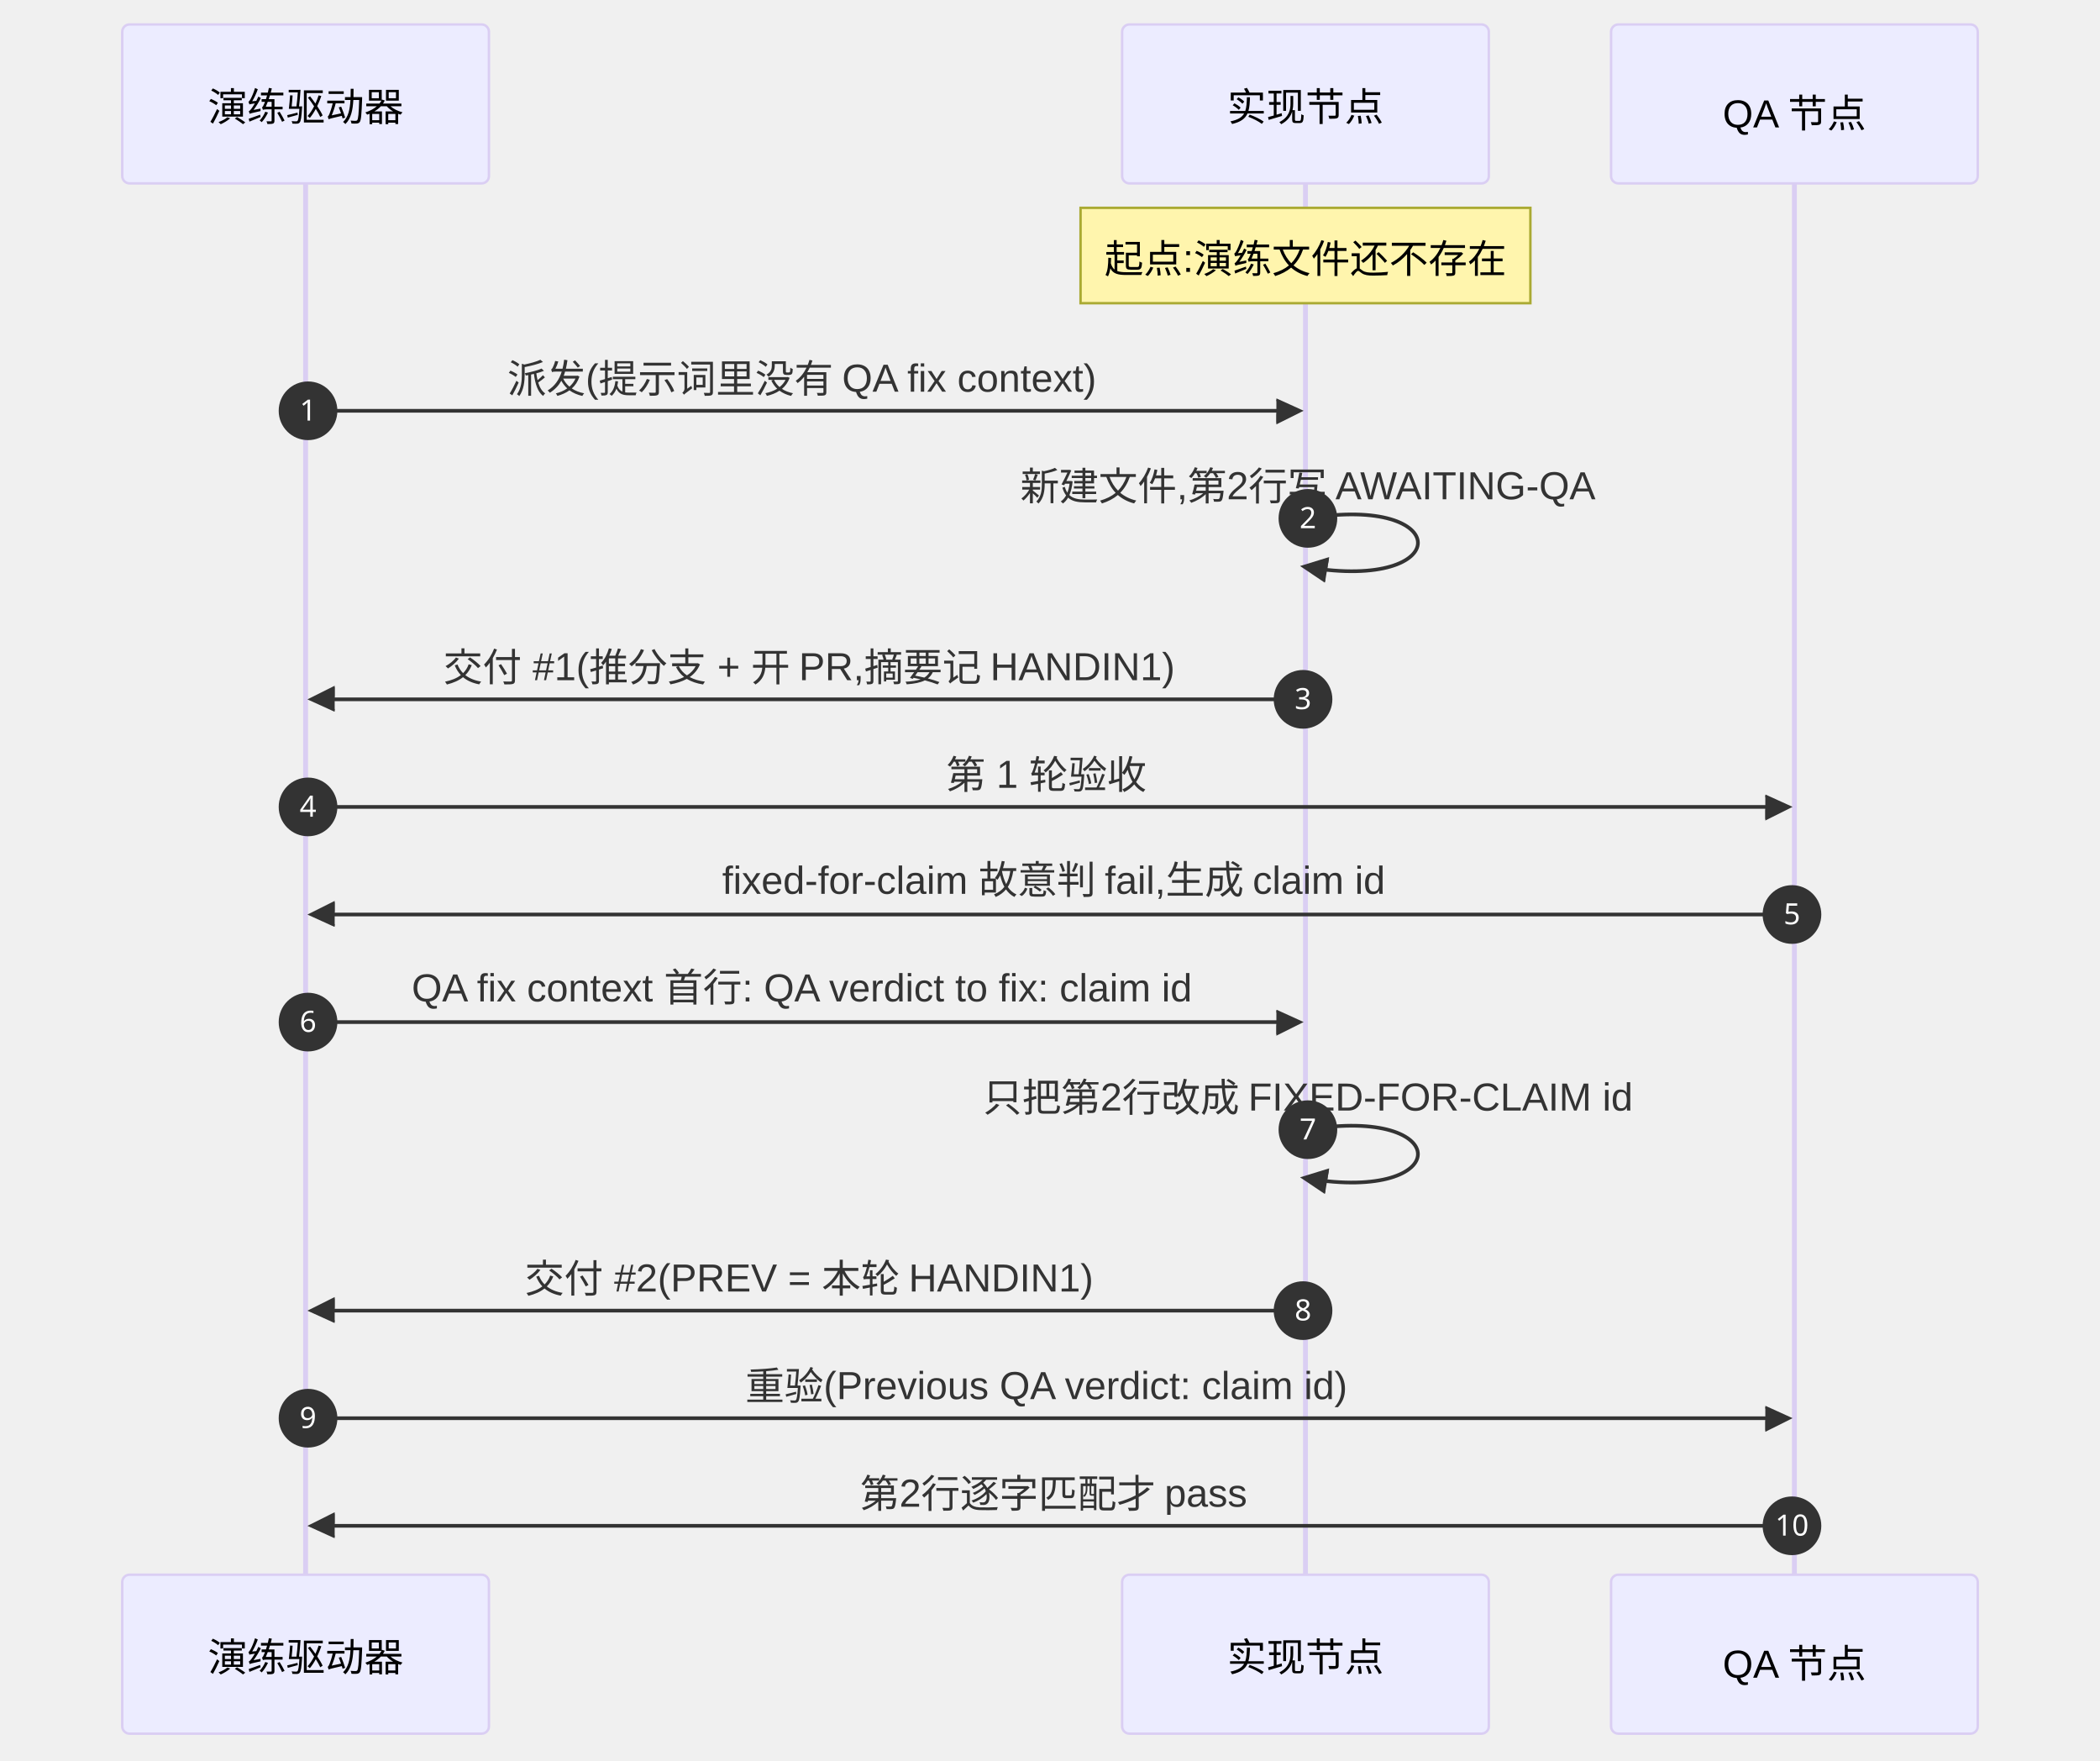
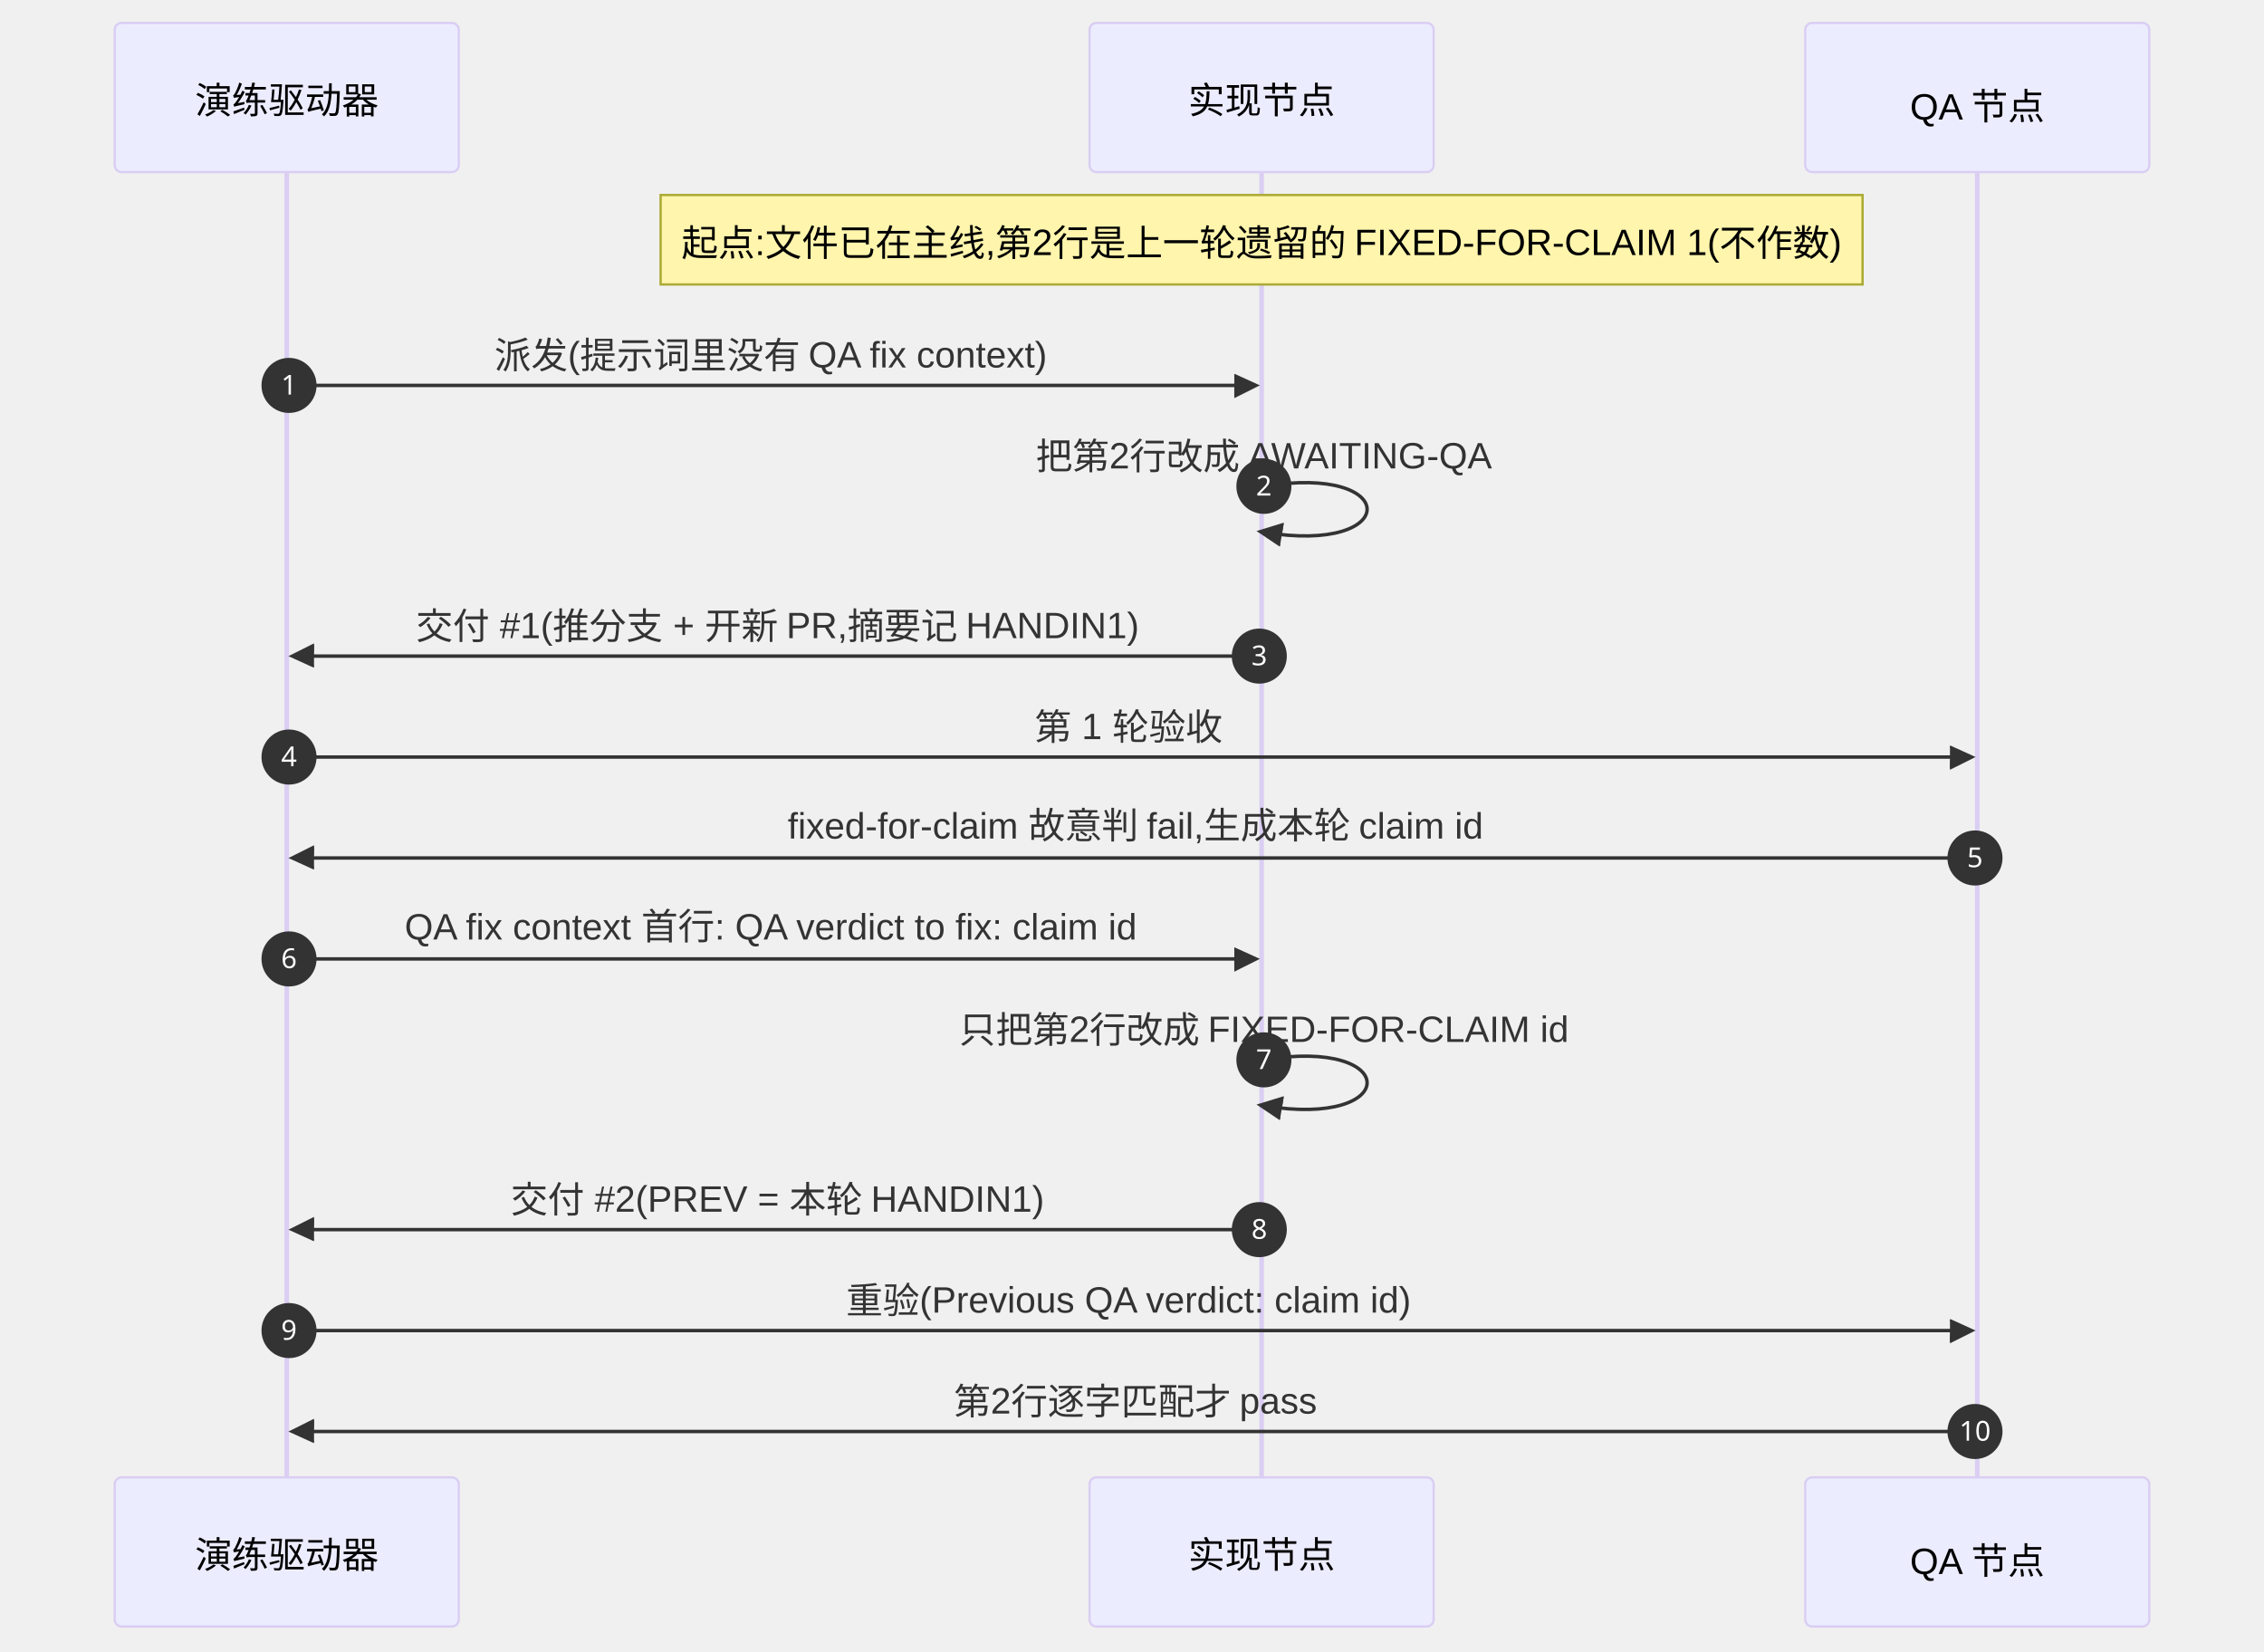
- <svg xmlns="http://www.w3.org/2000/svg" id="FLY-3228-d1" width="100%" style="max-width: 859px; background-color: white;" viewBox="-50 -10 859 720" role="graphics-document document" aria-roledescription="sequence">
+ <svg xmlns="http://www.w3.org/2000/svg" id="FLY-3228-d1" width="100%" style="max-width: 987px; background-color: white;" viewBox="-50 -10 987 720" role="graphics-document document" aria-roledescription="sequence">
  <g>
-     <rect x="609" y="634" fill="#eaeaea" stroke="#666" width="150" height="65" name="Q" rx="3" ry="3" class="actor actor-bottom" />
-     <text x="684" y="666.5" dominant-baseline="central" alignment-baseline="central" class="actor actor-box" style="text-anchor: middle; font-size: 16px; font-weight: 400;">
-       <tspan x="684" dy="0">QA 节点</tspan>
+     <rect x="737" y="634" fill="#eaeaea" stroke="#666" width="150" height="65" name="Q" rx="3" ry="3" class="actor actor-bottom" />
+     <text x="812" y="666.5" dominant-baseline="central" alignment-baseline="central" class="actor actor-box" style="text-anchor: middle; font-size: 16px; font-weight: 400;">
+       <tspan x="812" dy="0">QA 节点</tspan>
    </text>
  </g>
  <g>
-     <rect x="409" y="634" fill="#eaeaea" stroke="#666" width="150" height="65" name="I" rx="3" ry="3" class="actor actor-bottom" />
-     <text x="484" y="666.5" dominant-baseline="central" alignment-baseline="central" class="actor actor-box" style="text-anchor: middle; font-size: 16px; font-weight: 400;">
-       <tspan x="484" dy="0">实现节点</tspan>
+     <rect x="425" y="634" fill="#eaeaea" stroke="#666" width="150" height="65" name="I" rx="3" ry="3" class="actor actor-bottom" />
+     <text x="500" y="666.5" dominant-baseline="central" alignment-baseline="central" class="actor actor-box" style="text-anchor: middle; font-size: 16px; font-weight: 400;">
+       <tspan x="500" dy="0">实现节点</tspan>
    </text>
  </g>
  <g>
    <rect x="0" y="634" fill="#eaeaea" stroke="#666" width="150" height="65" name="D" rx="3" ry="3" class="actor actor-bottom" />
    <text x="75" y="666.5" dominant-baseline="central" alignment-baseline="central" class="actor actor-box" style="text-anchor: middle; font-size: 16px; font-weight: 400;">
      <tspan x="75" dy="0">演练驱动器</tspan>
    </text>
  </g>
  <g>
-     <line id="actor2" x1="684" y1="65" x2="684" y2="634" class="actor-line 200" stroke-width="0.5px" stroke="#999" name="Q" />
+     <line id="actor2" x1="812" y1="65" x2="812" y2="634" class="actor-line 200" stroke-width="0.5px" stroke="#999" name="Q" />
    <g id="root-2">
-       <rect x="609" y="0" fill="#eaeaea" stroke="#666" width="150" height="65" name="Q" rx="3" ry="3" class="actor actor-top" />
-       <text x="684" y="32.5" dominant-baseline="central" alignment-baseline="central" class="actor actor-box" style="text-anchor: middle; font-size: 16px; font-weight: 400;">
-         <tspan x="684" dy="0">QA 节点</tspan>
+       <rect x="737" y="0" fill="#eaeaea" stroke="#666" width="150" height="65" name="Q" rx="3" ry="3" class="actor actor-top" />
+       <text x="812" y="32.5" dominant-baseline="central" alignment-baseline="central" class="actor actor-box" style="text-anchor: middle; font-size: 16px; font-weight: 400;">
+         <tspan x="812" dy="0">QA 节点</tspan>
      </text>
    </g>
  </g>
  <g>
-     <line id="actor1" x1="484" y1="65" x2="484" y2="634" class="actor-line 200" stroke-width="0.5px" stroke="#999" name="I" />
+     <line id="actor1" x1="500" y1="65" x2="500" y2="634" class="actor-line 200" stroke-width="0.5px" stroke="#999" name="I" />
    <g id="root-1">
-       <rect x="409" y="0" fill="#eaeaea" stroke="#666" width="150" height="65" name="I" rx="3" ry="3" class="actor actor-top" />
-       <text x="484" y="32.5" dominant-baseline="central" alignment-baseline="central" class="actor actor-box" style="text-anchor: middle; font-size: 16px; font-weight: 400;">
-         <tspan x="484" dy="0">实现节点</tspan>
+       <rect x="425" y="0" fill="#eaeaea" stroke="#666" width="150" height="65" name="I" rx="3" ry="3" class="actor actor-top" />
+       <text x="500" y="32.5" dominant-baseline="central" alignment-baseline="central" class="actor actor-box" style="text-anchor: middle; font-size: 16px; font-weight: 400;">
+         <tspan x="500" dy="0">实现节点</tspan>
      </text>
    </g>
  </g>
  <g>
    <line id="actor0" x1="75" y1="65" x2="75" y2="634" class="actor-line 200" stroke-width="0.5px" stroke="#999" name="D" />
    <g id="root-0">
      <rect x="0" y="0" fill="#eaeaea" stroke="#666" width="150" height="65" name="D" rx="3" ry="3" class="actor actor-top" />
      <text x="75" y="32.5" dominant-baseline="central" alignment-baseline="central" class="actor actor-box" style="text-anchor: middle; font-size: 16px; font-weight: 400;">
        <tspan x="75" dy="0">演练驱动器</tspan>
      </text>
    </g>
  </g>
  <style>#FLY-3228-d1{font-family:"trebuchet ms",verdana,arial,sans-serif;font-size:16px;fill:#333;}@keyframes edge-animation-frame{from{stroke-dashoffset:0;}}@keyframes dash{to{stroke-dashoffset:0;}}#FLY-3228-d1 .edge-animation-slow{stroke-dasharray:9,5!important;stroke-dashoffset:900;animation:dash 50s linear infinite;stroke-linecap:round;}#FLY-3228-d1 .edge-animation-fast{stroke-dasharray:9,5!important;stroke-dashoffset:900;animation:dash 20s linear infinite;stroke-linecap:round;}#FLY-3228-d1 .error-icon{fill:#552222;}#FLY-3228-d1 .error-text{fill:#552222;stroke:#552222;}#FLY-3228-d1 .edge-thickness-normal{stroke-width:1px;}#FLY-3228-d1 .edge-thickness-thick{stroke-width:3.5px;}#FLY-3228-d1 .edge-pattern-solid{stroke-dasharray:0;}#FLY-3228-d1 .edge-thickness-invisible{stroke-width:0;fill:none;}#FLY-3228-d1 .edge-pattern-dashed{stroke-dasharray:3;}#FLY-3228-d1 .edge-pattern-dotted{stroke-dasharray:2;}#FLY-3228-d1 .marker{fill:#333333;stroke:#333333;}#FLY-3228-d1 .marker.cross{stroke:#333333;}#FLY-3228-d1 svg{font-family:"trebuchet ms",verdana,arial,sans-serif;font-size:16px;}#FLY-3228-d1 p{margin:0;}#FLY-3228-d1 .actor{stroke:hsl(259.626, 59.777%, 87.902%);fill:#ECECFF;}#FLY-3228-d1 text.actor&gt;tspan{fill:black;stroke:none;}#FLY-3228-d1 .actor-line{stroke:hsl(259.626, 59.777%, 87.902%);}#FLY-3228-d1 .innerArc{stroke-width:1.5;stroke-dasharray:none;}#FLY-3228-d1 .messageLine0{stroke-width:1.5;stroke-dasharray:none;stroke:#333;}#FLY-3228-d1 .messageLine1{stroke-width:1.5;stroke-dasharray:2,2;stroke:#333;}#FLY-3228-d1 #arrowhead path{fill:#333;stroke:#333;}#FLY-3228-d1 .sequenceNumber{fill:white;}#FLY-3228-d1 #sequencenumber{fill:#333;}#FLY-3228-d1 #crosshead path{fill:#333;stroke:#333;}#FLY-3228-d1 .messageText{fill:#333;stroke:none;}#FLY-3228-d1 .labelBox{stroke:hsl(259.626, 59.777%, 87.902%);fill:#ECECFF;}#FLY-3228-d1 .labelText,#FLY-3228-d1 .labelText&gt;tspan{fill:black;stroke:none;}#FLY-3228-d1 .loopText,#FLY-3228-d1 .loopText&gt;tspan{fill:black;stroke:none;}#FLY-3228-d1 .loopLine{stroke-width:2px;stroke-dasharray:2,2;stroke:hsl(259.626, 59.777%, 87.902%);fill:hsl(259.626, 59.777%, 87.902%);}#FLY-3228-d1 .note{stroke:#aaaa33;fill:#fff5ad;}#FLY-3228-d1 .noteText,#FLY-3228-d1 .noteText&gt;tspan{fill:black;stroke:none;}#FLY-3228-d1 .activation0{fill:#f4f4f4;stroke:#666;}#FLY-3228-d1 .activation1{fill:#f4f4f4;stroke:#666;}#FLY-3228-d1 .activation2{fill:#f4f4f4;stroke:#666;}#FLY-3228-d1 .actorPopupMenu{position:absolute;}#FLY-3228-d1 .actorPopupMenuPanel{position:absolute;fill:#ECECFF;box-shadow:0px 8px 16px 0px rgba(0,0,0,0.2);filter:drop-shadow(3px 5px 2px rgb(0 0 0 / 0.4));}#FLY-3228-d1 .actor-man line{stroke:hsl(259.626, 59.777%, 87.902%);fill:#ECECFF;}#FLY-3228-d1 .actor-man circle,#FLY-3228-d1 line{stroke:hsl(259.626, 59.777%, 87.902%);fill:#ECECFF;stroke-width:2px;}#FLY-3228-d1 :root{--mermaid-font-family:"trebuchet ms",verdana,arial,sans-serif;}</style>
  <g />
  <defs>
    <symbol id="computer" width="24" height="24">
      <path transform="scale(.5)" d="M2 2v13h20v-13h-20zm18 11h-16v-9h16v9zm-10.228 6l.466-1h3.524l.467 1h-4.457zm14.228 3h-24l2-6h2.104l-1.33 4h18.45l-1.297-4h2.073l2 6zm-5-10h-14v-7h14v7z" />
    </symbol>
  </defs>
  <defs>
    <symbol id="database" fill-rule="evenodd" clip-rule="evenodd">
      <path transform="scale(.5)" d="M12.258.001l.256.004.255.005.253.008.251.01.249.012.247.015.246.016.242.019.241.02.239.023.236.024.233.027.231.028.229.031.225.032.223.034.22.036.217.038.214.04.211.041.208.043.205.045.201.046.198.048.194.05.191.051.187.053.183.054.18.056.175.057.172.059.168.06.163.061.16.063.155.064.15.066.074.033.073.033.071.034.07.034.069.035.068.035.067.035.066.035.064.036.064.036.062.036.06.036.06.037.058.037.058.037.055.038.055.038.053.038.052.038.051.039.05.039.048.039.047.039.045.04.044.04.043.04.041.04.04.041.039.041.037.041.036.041.034.041.033.042.032.042.03.042.029.042.027.042.026.043.024.043.023.043.021.043.02.043.018.044.017.043.015.044.013.044.012.044.011.045.009.044.007.045.006.045.004.045.002.045.001.045v17l-.001.045-.002.045-.004.045-.006.045-.007.045-.009.044-.011.045-.012.044-.013.044-.015.044-.017.043-.018.044-.02.043-.021.043-.023.043-.024.043-.026.043-.027.042-.029.042-.03.042-.032.042-.033.042-.034.041-.036.041-.037.041-.039.041-.04.041-.041.04-.043.04-.044.04-.045.04-.047.039-.048.039-.05.039-.051.039-.052.038-.053.038-.055.038-.055.038-.058.037-.058.037-.06.037-.06.036-.062.036-.064.036-.064.036-.066.035-.067.035-.068.035-.069.035-.07.034-.071.034-.073.033-.074.033-.15.066-.155.064-.16.063-.163.061-.168.06-.172.059-.175.057-.18.056-.183.054-.187.053-.191.051-.194.05-.198.048-.201.046-.205.045-.208.043-.211.041-.214.04-.217.038-.22.036-.223.034-.225.032-.229.031-.231.028-.233.027-.236.024-.239.023-.241.02-.242.019-.246.016-.247.015-.249.012-.251.01-.253.008-.255.005-.256.004-.258.001-.258-.001-.256-.004-.255-.005-.253-.008-.251-.01-.249-.012-.247-.015-.245-.016-.243-.019-.241-.02-.238-.023-.236-.024-.234-.027-.231-.028-.228-.031-.226-.032-.223-.034-.22-.036-.217-.038-.214-.04-.211-.041-.208-.043-.204-.045-.201-.046-.198-.048-.195-.05-.19-.051-.187-.053-.184-.054-.179-.056-.176-.057-.172-.059-.167-.06-.164-.061-.159-.063-.155-.064-.151-.066-.074-.033-.072-.033-.072-.034-.07-.034-.069-.035-.068-.035-.067-.035-.066-.035-.064-.036-.063-.036-.062-.036-.061-.036-.06-.037-.058-.037-.057-.037-.056-.038-.055-.038-.053-.038-.052-.038-.051-.039-.049-.039-.049-.039-.046-.039-.046-.04-.044-.04-.043-.04-.041-.04-.04-.041-.039-.041-.037-.041-.036-.041-.034-.041-.033-.042-.032-.042-.03-.042-.029-.042-.027-.042-.026-.043-.024-.043-.023-.043-.021-.043-.02-.043-.018-.044-.017-.043-.015-.044-.013-.044-.012-.044-.011-.045-.009-.044-.007-.045-.006-.045-.004-.045-.002-.045-.001-.045v-17l.001-.045.002-.045.004-.045.006-.045.007-.045.009-.044.011-.045.012-.044.013-.044.015-.044.017-.043.018-.044.02-.043.021-.043.023-.043.024-.043.026-.043.027-.042.029-.042.03-.042.032-.042.033-.042.034-.041.036-.041.037-.041.039-.041.04-.041.041-.04.043-.04.044-.04.046-.04.046-.039.049-.039.049-.039.051-.039.052-.038.053-.038.055-.038.056-.038.057-.037.058-.037.06-.037.061-.036.062-.036.063-.036.064-.036.066-.035.067-.035.068-.035.069-.035.07-.034.072-.034.072-.033.074-.033.151-.066.155-.064.159-.063.164-.061.167-.06.172-.059.176-.057.179-.056.184-.054.187-.053.19-.051.195-.05.198-.048.201-.046.204-.045.208-.043.211-.041.214-.04.217-.038.22-.036.223-.034.226-.032.228-.031.231-.028.234-.027.236-.024.238-.023.241-.02.243-.019.245-.016.247-.015.249-.012.251-.01.253-.008.255-.005.256-.004.258-.001.258.001zm-9.258 20.499v.01l.001.021.003.021.004.022.005.021.006.022.007.022.009.023.01.022.011.023.012.023.013.023.015.023.016.024.017.023.018.024.019.024.021.024.022.025.023.024.024.025.052.049.056.05.061.051.066.051.07.051.075.051.079.052.084.052.088.052.092.052.097.052.102.051.105.052.11.052.114.051.119.051.123.051.127.05.131.05.135.05.139.048.144.049.147.047.152.047.155.047.16.045.163.045.167.043.171.043.176.041.178.041.183.039.187.039.19.037.194.035.197.035.202.033.204.031.209.03.212.029.216.027.219.025.222.024.226.021.23.02.233.018.236.016.24.015.243.012.246.01.249.008.253.005.256.004.259.001.26-.001.257-.004.254-.005.25-.008.247-.011.244-.012.241-.014.237-.016.233-.018.231-.021.226-.021.224-.024.22-.026.216-.027.212-.028.21-.031.205-.031.202-.034.198-.034.194-.036.191-.037.187-.039.183-.04.179-.04.175-.042.172-.043.168-.044.163-.045.16-.046.155-.046.152-.047.148-.048.143-.049.139-.049.136-.05.131-.05.126-.05.123-.051.118-.052.114-.051.11-.052.106-.052.101-.052.096-.052.092-.052.088-.053.083-.051.079-.052.074-.052.07-.051.065-.051.06-.051.056-.05.051-.05.023-.024.023-.025.021-.024.02-.024.019-.024.018-.024.017-.024.015-.023.014-.024.013-.023.012-.023.01-.023.01-.022.008-.022.006-.022.006-.022.004-.022.004-.021.001-.021.001-.021v-4.127l-.077.055-.08.053-.083.054-.085.053-.087.052-.09.052-.093.051-.095.05-.097.05-.1.049-.102.049-.105.048-.106.047-.109.047-.111.046-.114.045-.115.045-.118.044-.12.043-.122.042-.124.042-.126.041-.128.04-.13.04-.132.038-.134.038-.135.037-.138.037-.139.035-.142.035-.143.034-.144.033-.147.032-.148.031-.15.03-.151.03-.153.029-.154.027-.156.027-.158.026-.159.025-.161.024-.162.023-.163.022-.165.021-.166.02-.167.019-.169.018-.169.017-.171.016-.173.015-.173.014-.175.013-.175.012-.177.011-.178.01-.179.008-.179.008-.181.006-.182.005-.182.004-.184.003-.184.002h-.37l-.184-.002-.184-.003-.182-.004-.182-.005-.181-.006-.179-.008-.179-.008-.178-.01-.176-.011-.176-.012-.175-.013-.173-.014-.172-.015-.171-.016-.17-.017-.169-.018-.167-.019-.166-.02-.165-.021-.163-.022-.162-.023-.161-.024-.159-.025-.157-.026-.156-.027-.155-.027-.153-.029-.151-.03-.15-.03-.148-.031-.146-.032-.145-.033-.143-.034-.141-.035-.14-.035-.137-.037-.136-.037-.134-.038-.132-.038-.13-.04-.128-.04-.126-.041-.124-.042-.122-.042-.12-.044-.117-.043-.116-.045-.113-.045-.112-.046-.109-.047-.106-.047-.105-.048-.102-.049-.1-.049-.097-.05-.095-.05-.093-.052-.09-.051-.087-.052-.085-.053-.083-.054-.08-.054-.077-.054v4.127zm0-5.654v.011l.001.021.003.021.004.021.005.022.006.022.007.022.009.022.01.022.011.023.012.023.013.023.015.024.016.023.017.024.018.024.019.024.021.024.022.024.023.025.024.024.052.05.056.05.061.05.066.051.07.051.075.052.079.051.084.052.088.052.092.052.097.052.102.052.105.052.11.051.114.051.119.052.123.05.127.051.131.05.135.049.139.049.144.048.147.048.152.047.155.046.16.045.163.045.167.044.171.042.176.042.178.04.183.04.187.038.19.037.194.036.197.034.202.033.204.032.209.03.212.028.216.027.219.025.222.024.226.022.23.02.233.018.236.016.24.014.243.012.246.01.249.008.253.006.256.003.259.001.26-.001.257-.003.254-.006.25-.008.247-.01.244-.012.241-.015.237-.016.233-.018.231-.02.226-.022.224-.024.22-.025.216-.027.212-.029.21-.03.205-.032.202-.033.198-.035.194-.036.191-.037.187-.039.183-.039.179-.041.175-.042.172-.043.168-.044.163-.045.16-.045.155-.047.152-.047.148-.048.143-.048.139-.05.136-.049.131-.05.126-.051.123-.051.118-.051.114-.052.11-.052.106-.052.101-.052.096-.052.092-.052.088-.052.083-.052.079-.052.074-.051.07-.052.065-.051.06-.05.056-.051.051-.049.023-.025.023-.024.021-.025.02-.024.019-.024.018-.024.017-.024.015-.023.014-.023.013-.024.012-.022.01-.023.01-.023.008-.022.006-.022.006-.022.004-.021.004-.022.001-.021.001-.021v-4.139l-.077.054-.08.054-.083.054-.085.052-.087.053-.09.051-.093.051-.095.051-.097.05-.1.049-.102.049-.105.048-.106.047-.109.047-.111.046-.114.045-.115.044-.118.044-.12.044-.122.042-.124.042-.126.041-.128.04-.13.039-.132.039-.134.038-.135.037-.138.036-.139.036-.142.035-.143.033-.144.033-.147.033-.148.031-.15.03-.151.03-.153.028-.154.028-.156.027-.158.026-.159.025-.161.024-.162.023-.163.022-.165.021-.166.02-.167.019-.169.018-.169.017-.171.016-.173.015-.173.014-.175.013-.175.012-.177.011-.178.009-.179.009-.179.007-.181.007-.182.005-.182.004-.184.003-.184.002h-.37l-.184-.002-.184-.003-.182-.004-.182-.005-.181-.007-.179-.007-.179-.009-.178-.009-.176-.011-.176-.012-.175-.013-.173-.014-.172-.015-.171-.016-.17-.017-.169-.018-.167-.019-.166-.02-.165-.021-.163-.022-.162-.023-.161-.024-.159-.025-.157-.026-.156-.027-.155-.028-.153-.028-.151-.03-.15-.03-.148-.031-.146-.033-.145-.033-.143-.033-.141-.035-.14-.036-.137-.036-.136-.037-.134-.038-.132-.039-.13-.039-.128-.04-.126-.041-.124-.042-.122-.043-.12-.043-.117-.044-.116-.044-.113-.046-.112-.046-.109-.046-.106-.047-.105-.048-.102-.049-.1-.049-.097-.05-.095-.051-.093-.051-.09-.051-.087-.053-.085-.052-.083-.054-.08-.054-.077-.054v4.139zm0-5.666v.011l.001.02.003.022.004.021.005.022.006.021.007.022.009.023.01.022.011.023.012.023.013.023.015.023.016.024.017.024.018.023.019.024.021.025.022.024.023.024.024.025.052.05.056.05.061.05.066.051.07.051.075.052.079.051.084.052.088.052.092.052.097.052.102.052.105.051.11.052.114.051.119.051.123.051.127.05.131.05.135.05.139.049.144.048.147.048.152.047.155.046.16.045.163.045.167.043.171.043.176.042.178.04.183.04.187.038.19.037.194.036.197.034.202.033.204.032.209.03.212.028.216.027.219.025.222.024.226.021.23.02.233.018.236.017.24.014.243.012.246.01.249.008.253.006.256.003.259.001.26-.001.257-.003.254-.006.25-.008.247-.01.244-.013.241-.014.237-.016.233-.018.231-.02.226-.022.224-.024.22-.025.216-.027.212-.029.21-.03.205-.032.202-.033.198-.035.194-.036.191-.037.187-.039.183-.039.179-.041.175-.042.172-.043.168-.044.163-.045.16-.045.155-.047.152-.047.148-.048.143-.049.139-.049.136-.049.131-.051.126-.05.123-.051.118-.052.114-.051.11-.052.106-.052.101-.052.096-.052.092-.052.088-.052.083-.052.079-.052.074-.052.07-.051.065-.051.06-.051.056-.05.051-.049.023-.025.023-.025.021-.024.02-.024.019-.024.018-.024.017-.024.015-.023.014-.024.013-.023.012-.023.01-.022.01-.023.008-.022.006-.022.006-.022.004-.022.004-.021.001-.021.001-.021v-4.153l-.077.054-.08.054-.083.053-.085.053-.087.053-.09.051-.093.051-.095.051-.097.05-.1.049-.102.048-.105.048-.106.048-.109.046-.111.046-.114.046-.115.044-.118.044-.12.043-.122.043-.124.042-.126.041-.128.04-.13.039-.132.039-.134.038-.135.037-.138.036-.139.036-.142.034-.143.034-.144.033-.147.032-.148.032-.15.03-.151.03-.153.028-.154.028-.156.027-.158.026-.159.024-.161.024-.162.023-.163.023-.165.021-.166.02-.167.019-.169.018-.169.017-.171.016-.173.015-.173.014-.175.013-.175.012-.177.01-.178.01-.179.009-.179.007-.181.006-.182.006-.182.004-.184.003-.184.001-.185.001-.185-.001-.184-.001-.184-.003-.182-.004-.182-.006-.181-.006-.179-.007-.179-.009-.178-.01-.176-.01-.176-.012-.175-.013-.173-.014-.172-.015-.171-.016-.17-.017-.169-.018-.167-.019-.166-.02-.165-.021-.163-.023-.162-.023-.161-.024-.159-.024-.157-.026-.156-.027-.155-.028-.153-.028-.151-.03-.15-.03-.148-.032-.146-.032-.145-.033-.143-.034-.141-.034-.14-.036-.137-.036-.136-.037-.134-.038-.132-.039-.13-.039-.128-.041-.126-.041-.124-.041-.122-.043-.12-.043-.117-.044-.116-.044-.113-.046-.112-.046-.109-.046-.106-.048-.105-.048-.102-.048-.1-.05-.097-.049-.095-.051-.093-.051-.09-.052-.087-.052-.085-.053-.083-.053-.08-.054-.077-.054v4.153zm8.74-8.179l-.257.004-.254.005-.25.008-.247.011-.244.012-.241.014-.237.016-.233.018-.231.021-.226.022-.224.023-.22.026-.216.027-.212.028-.21.031-.205.032-.202.033-.198.034-.194.036-.191.038-.187.038-.183.04-.179.041-.175.042-.172.043-.168.043-.163.045-.16.046-.155.046-.152.048-.148.048-.143.048-.139.049-.136.05-.131.05-.126.051-.123.051-.118.051-.114.052-.11.052-.106.052-.101.052-.096.052-.092.052-.088.052-.083.052-.079.052-.074.051-.07.052-.065.051-.06.05-.056.05-.051.05-.023.025-.023.024-.021.024-.02.025-.019.024-.018.024-.017.023-.015.024-.014.023-.013.023-.012.023-.01.023-.01.022-.008.022-.006.023-.006.021-.004.022-.004.021-.001.021-.001.021.001.021.001.021.004.021.004.022.006.021.006.023.008.022.01.022.01.023.012.023.013.023.014.023.015.024.017.023.018.024.019.024.02.025.021.024.023.024.023.025.051.05.056.05.06.05.065.051.07.052.074.051.079.052.083.052.088.052.092.052.096.052.101.052.106.052.11.052.114.052.118.051.123.051.126.051.131.05.136.05.139.049.143.048.148.048.152.048.155.046.16.046.163.045.168.043.172.043.175.042.179.041.183.04.187.038.191.038.194.036.198.034.202.033.205.032.21.031.212.028.216.027.22.026.224.023.226.022.231.021.233.018.237.016.241.014.244.012.247.011.25.008.254.005.257.004.26.001.26-.001.257-.004.254-.005.25-.008.247-.011.244-.012.241-.014.237-.016.233-.018.231-.021.226-.022.224-.023.22-.026.216-.027.212-.028.21-.031.205-.032.202-.033.198-.034.194-.036.191-.038.187-.038.183-.04.179-.041.175-.042.172-.043.168-.043.163-.045.16-.046.155-.046.152-.048.148-.048.143-.048.139-.049.136-.05.131-.05.126-.051.123-.051.118-.051.114-.052.11-.052.106-.052.101-.052.096-.052.092-.052.088-.052.083-.052.079-.052.074-.051.07-.052.065-.051.06-.05.056-.05.051-.05.023-.025.023-.024.021-.024.02-.025.019-.024.018-.024.017-.023.015-.024.014-.023.013-.023.012-.023.01-.023.01-.022.008-.022.006-.023.006-.021.004-.022.004-.021.001-.021.001-.021-.001-.021-.001-.021-.004-.021-.004-.022-.006-.021-.006-.023-.008-.022-.01-.022-.01-.023-.012-.023-.013-.023-.014-.023-.015-.024-.017-.023-.018-.024-.019-.024-.02-.025-.021-.024-.023-.024-.023-.025-.051-.05-.056-.05-.06-.05-.065-.051-.07-.052-.074-.051-.079-.052-.083-.052-.088-.052-.092-.052-.096-.052-.101-.052-.106-.052-.11-.052-.114-.052-.118-.051-.123-.051-.126-.051-.131-.05-.136-.05-.139-.049-.143-.048-.148-.048-.152-.048-.155-.046-.16-.046-.163-.045-.168-.043-.172-.043-.175-.042-.179-.041-.183-.04-.187-.038-.191-.038-.194-.036-.198-.034-.202-.033-.205-.032-.21-.031-.212-.028-.216-.027-.22-.026-.224-.023-.226-.022-.231-.021-.233-.018-.237-.016-.241-.014-.244-.012-.247-.011-.25-.008-.254-.005-.257-.004-.26-.001-.26.001z" />
    </symbol>
  </defs>
  <defs>
    <symbol id="clock" width="24" height="24">
      <path transform="scale(.5)" d="M12 2c5.514 0 10 4.486 10 10s-4.486 10-10 10-10-4.486-10-10 4.486-10 10-10zm0-2c-6.627 0-12 5.373-12 12s5.373 12 12 12 12-5.373 12-12-5.373-12-12-12zm5.848 12.459c.202.038.202.333.001.372-1.907.361-6.045 1.111-6.547 1.111-.719 0-1.301-.582-1.301-1.301 0-.512.77-5.447 1.125-7.445.034-.192.312-.181.343.014l.985 6.238 5.394 1.011z" />
    </symbol>
  </defs>
  <defs>
    <marker id="arrowhead" refX="7.9" refY="5" markerUnits="userSpaceOnUse" markerWidth="12" markerHeight="12" orient="auto-start-reverse">
      <path d="M -1 0 L 10 5 L 0 10 z" />
    </marker>
  </defs>
  <defs>
    <marker id="crosshead" markerWidth="15" markerHeight="8" orient="auto" refX="4" refY="4.5">
      <path fill="none" stroke="#000000" stroke-width="1pt" d="M 1,2 L 6,7 M 6,2 L 1,7" style="stroke-dasharray: 0, 0;" />
    </marker>
  </defs>
  <defs>
    <marker id="filled-head" refX="15.5" refY="7" markerWidth="20" markerHeight="28" orient="auto">
      <path d="M 18,7 L9,13 L14,7 L9,1 Z" />
    </marker>
  </defs>
  <defs>
    <marker id="sequencenumber" refX="15" refY="15" markerWidth="60" markerHeight="40" orient="auto">
      <circle cx="15" cy="15" r="6" />
    </marker>
  </defs>
  <g>
-     <rect x="392" y="75" fill="#EDF2AE" stroke="#666" width="184" height="39" class="note" />
-     <text x="484" y="80" text-anchor="middle" dominant-baseline="middle" alignment-baseline="middle" class="noteText" dy="1em" style="font-size: 16px; font-weight: 400;">
-       <tspan x="484">起点:演练文件还不存在</tspan>
+     <rect x="238" y="75" fill="#EDF2AE" stroke="#666" width="524" height="39" class="note" />
+     <text x="500" y="80" text-anchor="middle" dominant-baseline="middle" alignment-baseline="middle" class="noteText" dy="1em" style="font-size: 16px; font-weight: 400;">
+       <tspan x="500">起点:文件已在主线,第2行是上一轮遗留的 FIXED-FOR-CLAIM 1(不作数)</tspan>
    </text>
  </g>
-   <text x="278" y="129" text-anchor="middle" dominant-baseline="middle" alignment-baseline="middle" class="messageText" dy="1em" style="font-size: 16px; font-weight: 400;">派发(提示词里没有 QA fix context)</text>
-   <line x1="76" y1="158" x2="480" y2="158" class="messageLine0" stroke-width="2" stroke="none" marker-end="url(#arrowhead)" style="fill: none;" />
+   <text x="286" y="129" text-anchor="middle" dominant-baseline="middle" alignment-baseline="middle" class="messageText" dy="1em" style="font-size: 16px; font-weight: 400;">派发(提示词里没有 QA fix context)</text>
+   <line x1="76" y1="158" x2="496" y2="158" class="messageLine0" stroke-width="2" stroke="none" marker-end="url(#arrowhead)" style="fill: none;" />
  <line x1="76" y1="158" x2="76" y2="158" stroke-width="0" marker-start="url(#sequencenumber)" />
  <text x="76" y="162" font-family="sans-serif" font-size="12px" text-anchor="middle" class="sequenceNumber">1</text>
-   <text x="485" y="173" text-anchor="middle" dominant-baseline="middle" alignment-baseline="middle" class="messageText" dy="1em" style="font-size: 16px; font-weight: 400;">新建文件,第2行写 AWAITING-QA</text>
-   <path d="M 485,202 C 545,192 545,232 485,222" class="messageLine0" stroke-width="2" stroke="none" marker-end="url(#arrowhead)" style="fill: none;" />
-   <line x1="485" y1="202" x2="485" y2="202" stroke-width="0" marker-start="url(#sequencenumber)" />
-   <text x="485" y="206" font-family="sans-serif" font-size="12px" text-anchor="middle" class="sequenceNumber">2</text>
-   <text x="281" y="247" text-anchor="middle" dominant-baseline="middle" alignment-baseline="middle" class="messageText" dy="1em" style="font-size: 16px; font-weight: 400;">交付 #1(推分支 + 开 PR,摘要记 HANDIN1)</text>
-   <line x1="483" y1="276" x2="79" y2="276" class="messageLine0" stroke-width="2" stroke="none" marker-end="url(#arrowhead)" style="fill: none;" />
-   <line x1="483" y1="276" x2="483" y2="276" stroke-width="0" marker-start="url(#sequencenumber)" />
-   <text x="483" y="280" font-family="sans-serif" font-size="12px" text-anchor="middle" class="sequenceNumber">3</text>
-   <text x="378" y="291" text-anchor="middle" dominant-baseline="middle" alignment-baseline="middle" class="messageText" dy="1em" style="font-size: 16px; font-weight: 400;">第 1 轮验收</text>
-   <line x1="76" y1="320" x2="680" y2="320" class="messageLine0" stroke-width="2" stroke="none" marker-end="url(#arrowhead)" style="fill: none;" />
+   <text x="501" y="173" text-anchor="middle" dominant-baseline="middle" alignment-baseline="middle" class="messageText" dy="1em" style="font-size: 16px; font-weight: 400;">把第2行改成 AWAITING-QA</text>
+   <path d="M 501,202 C 561,192 561,232 501,222" class="messageLine0" stroke-width="2" stroke="none" marker-end="url(#arrowhead)" style="fill: none;" />
+   <line x1="501" y1="202" x2="501" y2="202" stroke-width="0" marker-start="url(#sequencenumber)" />
+   <text x="501" y="206" font-family="sans-serif" font-size="12px" text-anchor="middle" class="sequenceNumber">2</text>
+   <text x="289" y="247" text-anchor="middle" dominant-baseline="middle" alignment-baseline="middle" class="messageText" dy="1em" style="font-size: 16px; font-weight: 400;">交付 #1(推分支 + 开新 PR,摘要记 HANDIN1)</text>
+   <line x1="499" y1="276" x2="79" y2="276" class="messageLine0" stroke-width="2" stroke="none" marker-end="url(#arrowhead)" style="fill: none;" />
+   <line x1="499" y1="276" x2="499" y2="276" stroke-width="0" marker-start="url(#sequencenumber)" />
+   <text x="499" y="280" font-family="sans-serif" font-size="12px" text-anchor="middle" class="sequenceNumber">3</text>
+   <text x="442" y="291" text-anchor="middle" dominant-baseline="middle" alignment-baseline="middle" class="messageText" dy="1em" style="font-size: 16px; font-weight: 400;">第 1 轮验收</text>
+   <line x1="76" y1="320" x2="808" y2="320" class="messageLine0" stroke-width="2" stroke="none" marker-end="url(#arrowhead)" style="fill: none;" />
  <line x1="76" y1="320" x2="76" y2="320" stroke-width="0" marker-start="url(#sequencenumber)" />
  <text x="76" y="324" font-family="sans-serif" font-size="12px" text-anchor="middle" class="sequenceNumber">4</text>
-   <text x="381" y="335" text-anchor="middle" dominant-baseline="middle" alignment-baseline="middle" class="messageText" dy="1em" style="font-size: 16px; font-weight: 400;">fixed-for-claim 故意判 fail,生成 claim id</text>
-   <line x1="683" y1="364" x2="79" y2="364" class="messageLine0" stroke-width="2" stroke="none" marker-end="url(#arrowhead)" style="fill: none;" />
-   <line x1="683" y1="364" x2="683" y2="364" stroke-width="0" marker-start="url(#sequencenumber)" />
-   <text x="683" y="368" font-family="sans-serif" font-size="12px" text-anchor="middle" class="sequenceNumber">5</text>
-   <text x="278" y="379" text-anchor="middle" dominant-baseline="middle" alignment-baseline="middle" class="messageText" dy="1em" style="font-size: 16px; font-weight: 400;">QA fix context 首行: QA verdict to fix: claim id</text>
-   <line x1="76" y1="408" x2="480" y2="408" class="messageLine0" stroke-width="2" stroke="none" marker-end="url(#arrowhead)" style="fill: none;" />
+   <text x="445" y="335" text-anchor="middle" dominant-baseline="middle" alignment-baseline="middle" class="messageText" dy="1em" style="font-size: 16px; font-weight: 400;">fixed-for-claim 故意判 fail,生成本轮 claim id</text>
+   <line x1="811" y1="364" x2="79" y2="364" class="messageLine0" stroke-width="2" stroke="none" marker-end="url(#arrowhead)" style="fill: none;" />
+   <line x1="811" y1="364" x2="811" y2="364" stroke-width="0" marker-start="url(#sequencenumber)" />
+   <text x="811" y="368" font-family="sans-serif" font-size="12px" text-anchor="middle" class="sequenceNumber">5</text>
+   <text x="286" y="379" text-anchor="middle" dominant-baseline="middle" alignment-baseline="middle" class="messageText" dy="1em" style="font-size: 16px; font-weight: 400;">QA fix context 首行: QA verdict to fix: claim id</text>
+   <line x1="76" y1="408" x2="496" y2="408" class="messageLine0" stroke-width="2" stroke="none" marker-end="url(#arrowhead)" style="fill: none;" />
  <line x1="76" y1="408" x2="76" y2="408" stroke-width="0" marker-start="url(#sequencenumber)" />
  <text x="76" y="412" font-family="sans-serif" font-size="12px" text-anchor="middle" class="sequenceNumber">6</text>
-   <text x="485" y="423" text-anchor="middle" dominant-baseline="middle" alignment-baseline="middle" class="messageText" dy="1em" style="font-size: 16px; font-weight: 400;">只把第2行改成 FIXED-FOR-CLAIM id</text>
-   <path d="M 485,452 C 545,442 545,482 485,472" class="messageLine0" stroke-width="2" stroke="none" marker-end="url(#arrowhead)" style="fill: none;" />
-   <line x1="485" y1="452" x2="485" y2="452" stroke-width="0" marker-start="url(#sequencenumber)" />
-   <text x="485" y="456" font-family="sans-serif" font-size="12px" text-anchor="middle" class="sequenceNumber">7</text>
-   <text x="281" y="497" text-anchor="middle" dominant-baseline="middle" alignment-baseline="middle" class="messageText" dy="1em" style="font-size: 16px; font-weight: 400;">交付 #2(PREV = 本轮 HANDIN1)</text>
-   <line x1="483" y1="526" x2="79" y2="526" class="messageLine0" stroke-width="2" stroke="none" marker-end="url(#arrowhead)" style="fill: none;" />
-   <line x1="483" y1="526" x2="483" y2="526" stroke-width="0" marker-start="url(#sequencenumber)" />
-   <text x="483" y="530" font-family="sans-serif" font-size="12px" text-anchor="middle" class="sequenceNumber">8</text>
-   <text x="378" y="541" text-anchor="middle" dominant-baseline="middle" alignment-baseline="middle" class="messageText" dy="1em" style="font-size: 16px; font-weight: 400;">重验(Previous QA verdict: claim id)</text>
-   <line x1="76" y1="570" x2="680" y2="570" class="messageLine0" stroke-width="2" stroke="none" marker-end="url(#arrowhead)" style="fill: none;" />
+   <text x="501" y="423" text-anchor="middle" dominant-baseline="middle" alignment-baseline="middle" class="messageText" dy="1em" style="font-size: 16px; font-weight: 400;">只把第2行改成 FIXED-FOR-CLAIM id</text>
+   <path d="M 501,452 C 561,442 561,482 501,472" class="messageLine0" stroke-width="2" stroke="none" marker-end="url(#arrowhead)" style="fill: none;" />
+   <line x1="501" y1="452" x2="501" y2="452" stroke-width="0" marker-start="url(#sequencenumber)" />
+   <text x="501" y="456" font-family="sans-serif" font-size="12px" text-anchor="middle" class="sequenceNumber">7</text>
+   <text x="289" y="497" text-anchor="middle" dominant-baseline="middle" alignment-baseline="middle" class="messageText" dy="1em" style="font-size: 16px; font-weight: 400;">交付 #2(PREV = 本轮 HANDIN1)</text>
+   <line x1="499" y1="526" x2="79" y2="526" class="messageLine0" stroke-width="2" stroke="none" marker-end="url(#arrowhead)" style="fill: none;" />
+   <line x1="499" y1="526" x2="499" y2="526" stroke-width="0" marker-start="url(#sequencenumber)" />
+   <text x="499" y="530" font-family="sans-serif" font-size="12px" text-anchor="middle" class="sequenceNumber">8</text>
+   <text x="442" y="541" text-anchor="middle" dominant-baseline="middle" alignment-baseline="middle" class="messageText" dy="1em" style="font-size: 16px; font-weight: 400;">重验(Previous QA verdict: claim id)</text>
+   <line x1="76" y1="570" x2="808" y2="570" class="messageLine0" stroke-width="2" stroke="none" marker-end="url(#arrowhead)" style="fill: none;" />
  <line x1="76" y1="570" x2="76" y2="570" stroke-width="0" marker-start="url(#sequencenumber)" />
  <text x="76" y="574" font-family="sans-serif" font-size="12px" text-anchor="middle" class="sequenceNumber">9</text>
-   <text x="381" y="585" text-anchor="middle" dominant-baseline="middle" alignment-baseline="middle" class="messageText" dy="1em" style="font-size: 16px; font-weight: 400;">第2行逐字匹配才 pass</text>
-   <line x1="683" y1="614" x2="79" y2="614" class="messageLine0" stroke-width="2" stroke="none" marker-end="url(#arrowhead)" style="fill: none;" />
-   <line x1="683" y1="614" x2="683" y2="614" stroke-width="0" marker-start="url(#sequencenumber)" />
-   <text x="683" y="618" font-family="sans-serif" font-size="12px" text-anchor="middle" class="sequenceNumber">10</text>
+   <text x="445" y="585" text-anchor="middle" dominant-baseline="middle" alignment-baseline="middle" class="messageText" dy="1em" style="font-size: 16px; font-weight: 400;">第2行逐字匹配才 pass</text>
+   <line x1="811" y1="614" x2="79" y2="614" class="messageLine0" stroke-width="2" stroke="none" marker-end="url(#arrowhead)" style="fill: none;" />
+   <line x1="811" y1="614" x2="811" y2="614" stroke-width="0" marker-start="url(#sequencenumber)" />
+   <text x="811" y="618" font-family="sans-serif" font-size="12px" text-anchor="middle" class="sequenceNumber">10</text>
</svg>
